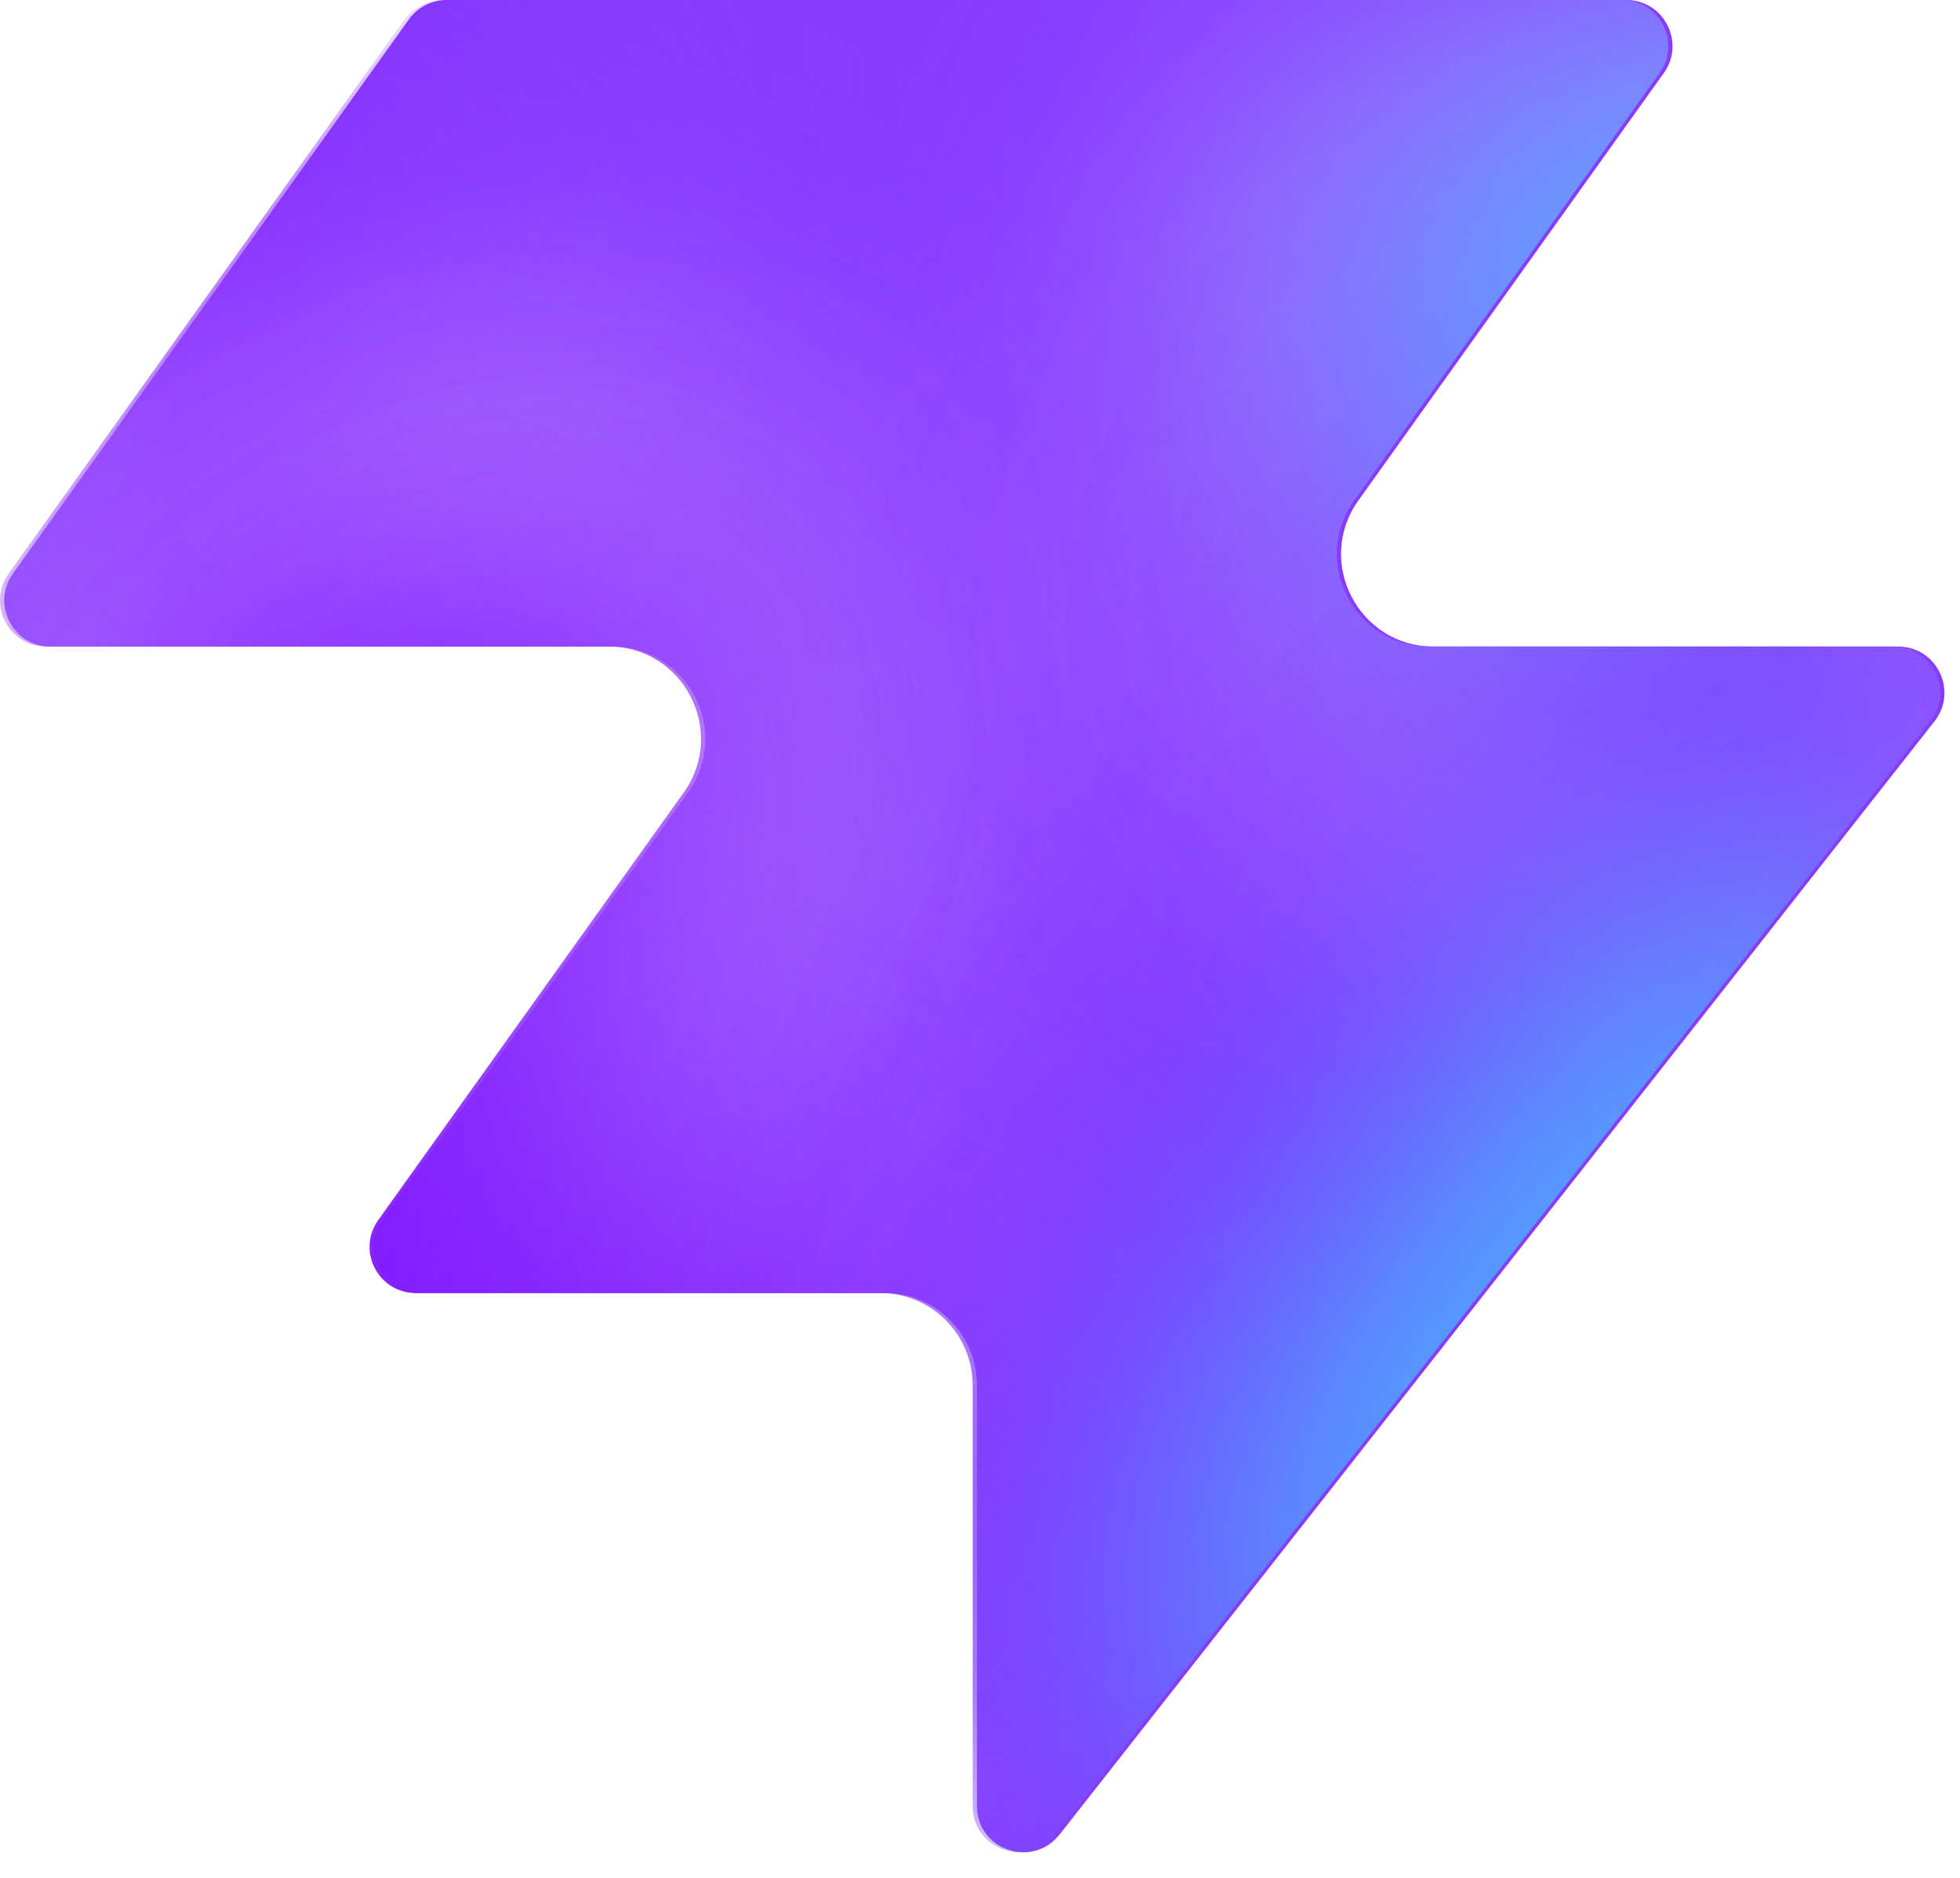
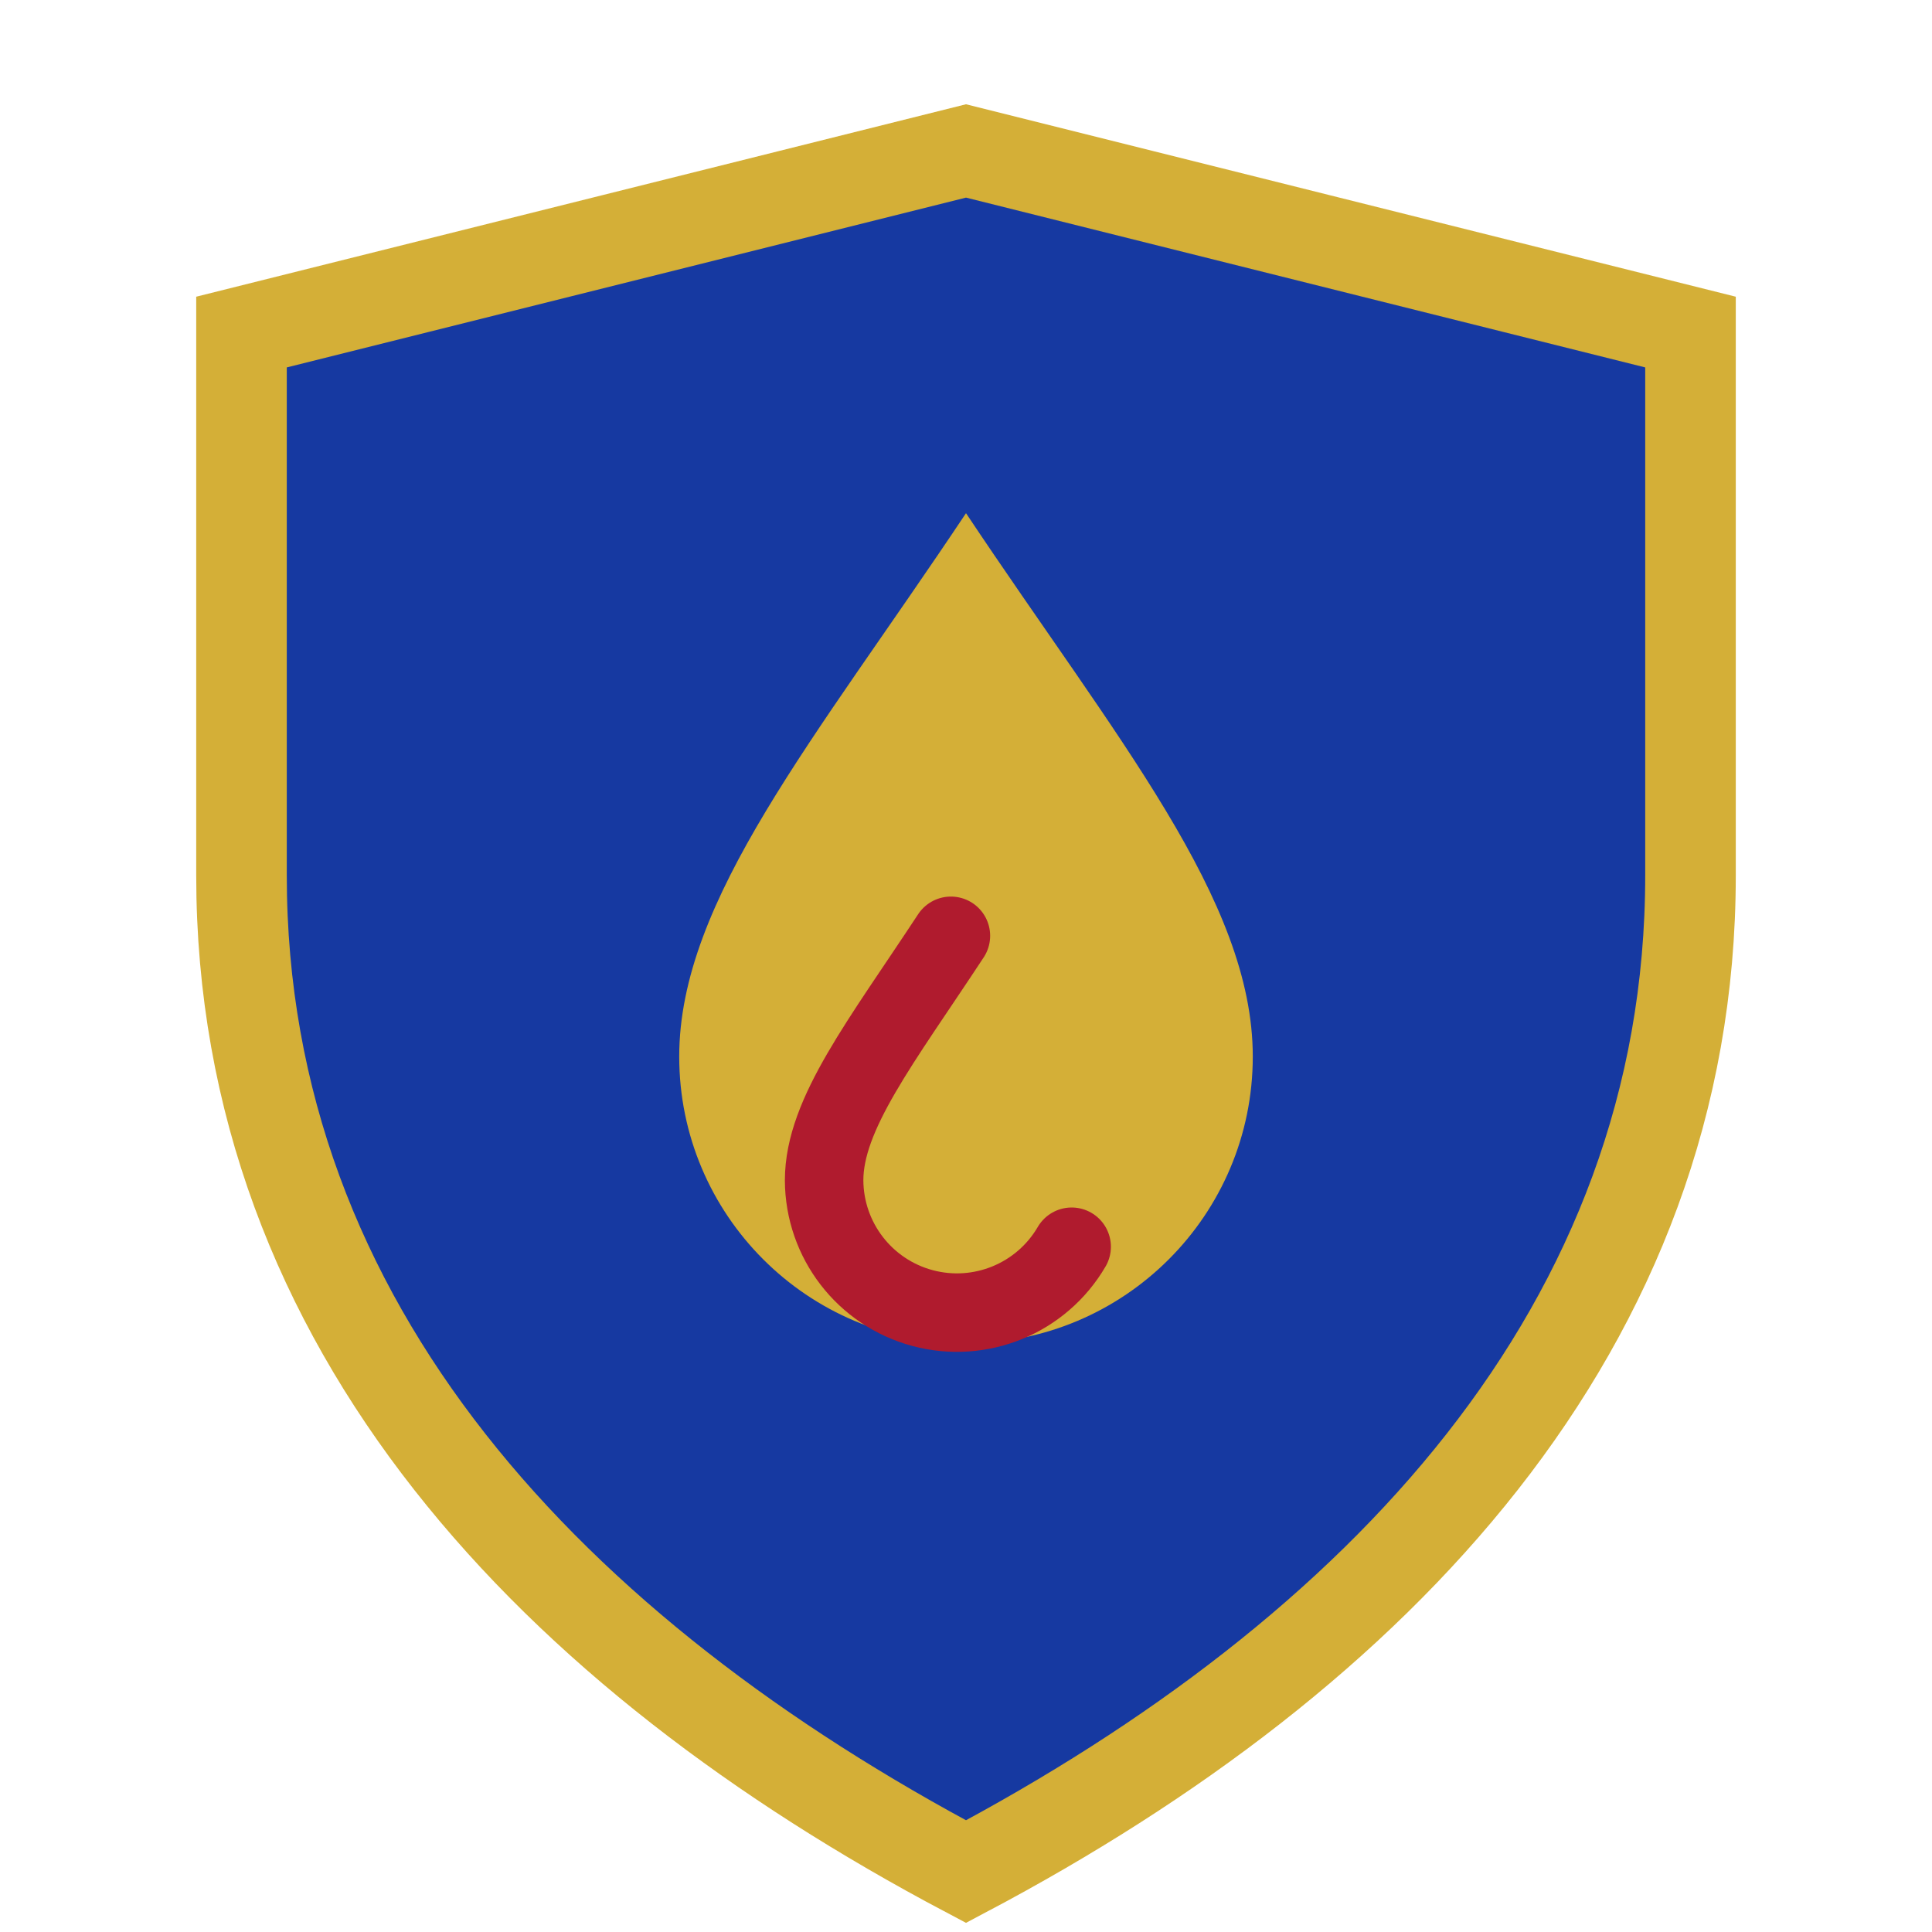
- <svg xmlns="http://www.w3.org/2000/svg" width="48" height="46" fill="none" viewBox="0 0 48 46">
-   <path fill="#863bff" d="M25.946 44.938c-.664.845-2.021.375-2.021-.698V33.937a2.26 2.26 0 0 0-2.262-2.262H10.287c-.92 0-1.456-1.04-.92-1.788l7.48-10.471c1.07-1.497 0-3.578-1.842-3.578H1.237c-.92 0-1.456-1.04-.92-1.788L10.013.474c.214-.297.556-.474.92-.474h28.894c.92 0 1.456 1.04.92 1.788l-7.48 10.471c-1.07 1.498 0 3.579 1.842 3.579h11.377c.943 0 1.473 1.088.89 1.83L25.947 44.94z" style="fill:#863bff;fill:color(display-p3 .525 .23 1);fill-opacity:1" />
-   <mask id="a" width="48" height="46" x="0" y="0" maskUnits="userSpaceOnUse" style="mask-type:alpha">
-     <path fill="#000" d="M25.842 44.938c-.664.844-2.021.375-2.021-.698V33.937a2.26 2.26 0 0 0-2.262-2.262H10.183c-.92 0-1.456-1.04-.92-1.788l7.48-10.471c1.07-1.498 0-3.579-1.842-3.579H1.133c-.92 0-1.456-1.04-.92-1.787L9.91.473c.214-.297.556-.474.92-.474h28.894c.92 0 1.456 1.04.92 1.788l-7.48 10.471c-1.07 1.498 0 3.578 1.842 3.578h11.377c.943 0 1.473 1.088.89 1.832L25.843 44.94z" style="fill:#000;fill-opacity:1" />
-   </mask>
-   <g mask="url(#a)">
-     <g filter="url(#b)">
-       <ellipse cx="5.508" cy="14.704" fill="#ede6ff" rx="5.508" ry="14.704" style="fill:#ede6ff;fill:color(display-p3 .927 .903 1);fill-opacity:1" transform="matrix(.00324 1 1 -.00324 -4.47 31.516)" />
-     </g>
-     <g filter="url(#c)">
-       <ellipse cx="10.399" cy="29.851" fill="#ede6ff" rx="10.399" ry="29.851" style="fill:#ede6ff;fill:color(display-p3 .927 .903 1);fill-opacity:1" transform="matrix(.00324 1 1 -.00324 -39.328 7.883)" />
-     </g>
-     <g filter="url(#d)">
-       <ellipse cx="5.508" cy="30.487" fill="#7e14ff" rx="5.508" ry="30.487" style="fill:#7e14ff;fill:color(display-p3 .492 .077 1);fill-opacity:1" transform="rotate(89.814 -25.913 -14.639)scale(1 -1)" />
-     </g>
-     <g filter="url(#e)">
-       <ellipse cx="5.508" cy="30.599" fill="#7e14ff" rx="5.508" ry="30.599" style="fill:#7e14ff;fill:color(display-p3 .492 .077 1);fill-opacity:1" transform="rotate(89.814 -32.644 -3.334)scale(1 -1)" />
-     </g>
-     <g filter="url(#f)">
-       <ellipse cx="5.508" cy="30.599" fill="#7e14ff" rx="5.508" ry="30.599" style="fill:#7e14ff;fill:color(display-p3 .492 .077 1);fill-opacity:1" transform="matrix(.00324 1 1 -.00324 -34.34 30.47)" />
-     </g>
-     <g filter="url(#g)">
-       <ellipse cx="14.072" cy="22.078" fill="#ede6ff" rx="14.072" ry="22.078" style="fill:#ede6ff;fill:color(display-p3 .927 .903 1);fill-opacity:1" transform="rotate(93.35 24.506 48.493)scale(-1 1)" />
-     </g>
-     <g filter="url(#h)">
-       <ellipse cx="3.47" cy="21.501" fill="#7e14ff" rx="3.47" ry="21.501" style="fill:#7e14ff;fill:color(display-p3 .492 .077 1);fill-opacity:1" transform="rotate(89.009 28.708 47.59)scale(-1 1)" />
-     </g>
-     <g filter="url(#i)">
-       <ellipse cx="3.47" cy="21.501" fill="#7e14ff" rx="3.47" ry="21.501" style="fill:#7e14ff;fill:color(display-p3 .492 .077 1);fill-opacity:1" transform="rotate(89.009 28.708 47.59)scale(-1 1)" />
-     </g>
-     <g filter="url(#j)">
-       <ellipse cx=".387" cy="8.972" fill="#7e14ff" rx="4.407" ry="29.108" style="fill:#7e14ff;fill:color(display-p3 .492 .077 1);fill-opacity:1" transform="rotate(39.51 .387 8.972)" />
-     </g>
-     <g filter="url(#k)">
-       <ellipse cx="47.523" cy="-6.092" fill="#7e14ff" rx="4.407" ry="29.108" style="fill:#7e14ff;fill:color(display-p3 .492 .077 1);fill-opacity:1" transform="rotate(37.892 47.523 -6.092)" />
-     </g>
-     <g filter="url(#l)">
-       <ellipse cx="41.412" cy="6.333" fill="#47bfff" rx="5.971" ry="9.665" style="fill:#47bfff;fill:color(display-p3 .28 .748 1);fill-opacity:1" transform="rotate(37.892 41.412 6.333)" />
-     </g>
-     <g filter="url(#m)">
-       <ellipse cx="-1.879" cy="38.332" fill="#7e14ff" rx="4.407" ry="29.108" style="fill:#7e14ff;fill:color(display-p3 .492 .077 1);fill-opacity:1" transform="rotate(37.892 -1.88 38.332)" />
-     </g>
-     <g filter="url(#n)">
-       <ellipse cx="-1.879" cy="38.332" fill="#7e14ff" rx="4.407" ry="29.108" style="fill:#7e14ff;fill:color(display-p3 .492 .077 1);fill-opacity:1" transform="rotate(37.892 -1.88 38.332)" />
-     </g>
-     <g filter="url(#o)">
-       <ellipse cx="35.651" cy="29.907" fill="#7e14ff" rx="4.407" ry="29.108" style="fill:#7e14ff;fill:color(display-p3 .492 .077 1);fill-opacity:1" transform="rotate(37.892 35.651 29.907)" />
-     </g>
-     <g filter="url(#p)">
-       <ellipse cx="38.418" cy="32.4" fill="#47bfff" rx="5.971" ry="15.297" style="fill:#47bfff;fill:color(display-p3 .28 .748 1);fill-opacity:1" transform="rotate(37.892 38.418 32.4)" />
-     </g>
-   </g>
-   <defs>
-     <filter id="b" width="60.045" height="41.654" x="-19.77" y="16.149" color-interpolation-filters="sRGB" filterUnits="userSpaceOnUse">
-       <feFlood flood-opacity="0" result="BackgroundImageFix" />
-       <feBlend in="SourceGraphic" in2="BackgroundImageFix" result="shape" />
-       <feGaussianBlur result="effect1_foregroundBlur_2002_17158" stdDeviation="7.659" />
-     </filter>
-     <filter id="c" width="90.34" height="51.437" x="-54.613" y="-7.533" color-interpolation-filters="sRGB" filterUnits="userSpaceOnUse">
-       <feFlood flood-opacity="0" result="BackgroundImageFix" />
-       <feBlend in="SourceGraphic" in2="BackgroundImageFix" result="shape" />
-       <feGaussianBlur result="effect1_foregroundBlur_2002_17158" stdDeviation="7.659" />
-     </filter>
-     <filter id="d" width="79.355" height="29.4" x="-49.64" y="2.03" color-interpolation-filters="sRGB" filterUnits="userSpaceOnUse">
-       <feFlood flood-opacity="0" result="BackgroundImageFix" />
-       <feBlend in="SourceGraphic" in2="BackgroundImageFix" result="shape" />
-       <feGaussianBlur result="effect1_foregroundBlur_2002_17158" stdDeviation="4.596" />
-     </filter>
-     <filter id="e" width="79.579" height="29.4" x="-45.045" y="20.029" color-interpolation-filters="sRGB" filterUnits="userSpaceOnUse">
-       <feFlood flood-opacity="0" result="BackgroundImageFix" />
-       <feBlend in="SourceGraphic" in2="BackgroundImageFix" result="shape" />
-       <feGaussianBlur result="effect1_foregroundBlur_2002_17158" stdDeviation="4.596" />
-     </filter>
-     <filter id="f" width="79.579" height="29.4" x="-43.513" y="21.178" color-interpolation-filters="sRGB" filterUnits="userSpaceOnUse">
-       <feFlood flood-opacity="0" result="BackgroundImageFix" />
-       <feBlend in="SourceGraphic" in2="BackgroundImageFix" result="shape" />
-       <feGaussianBlur result="effect1_foregroundBlur_2002_17158" stdDeviation="4.596" />
-     </filter>
-     <filter id="g" width="74.749" height="58.852" x="15.756" y="-17.901" color-interpolation-filters="sRGB" filterUnits="userSpaceOnUse">
-       <feFlood flood-opacity="0" result="BackgroundImageFix" />
-       <feBlend in="SourceGraphic" in2="BackgroundImageFix" result="shape" />
-       <feGaussianBlur result="effect1_foregroundBlur_2002_17158" stdDeviation="7.659" />
-     </filter>
-     <filter id="h" width="61.377" height="25.362" x="23.548" y="2.284" color-interpolation-filters="sRGB" filterUnits="userSpaceOnUse">
-       <feFlood flood-opacity="0" result="BackgroundImageFix" />
-       <feBlend in="SourceGraphic" in2="BackgroundImageFix" result="shape" />
-       <feGaussianBlur result="effect1_foregroundBlur_2002_17158" stdDeviation="4.596" />
-     </filter>
-     <filter id="i" width="61.377" height="25.362" x="23.548" y="2.284" color-interpolation-filters="sRGB" filterUnits="userSpaceOnUse">
-       <feFlood flood-opacity="0" result="BackgroundImageFix" />
-       <feBlend in="SourceGraphic" in2="BackgroundImageFix" result="shape" />
-       <feGaussianBlur result="effect1_foregroundBlur_2002_17158" stdDeviation="4.596" />
-     </filter>
-     <filter id="j" width="56.045" height="63.649" x="-27.636" y="-22.853" color-interpolation-filters="sRGB" filterUnits="userSpaceOnUse">
-       <feFlood flood-opacity="0" result="BackgroundImageFix" />
-       <feBlend in="SourceGraphic" in2="BackgroundImageFix" result="shape" />
-       <feGaussianBlur result="effect1_foregroundBlur_2002_17158" stdDeviation="4.596" />
-     </filter>
-     <filter id="k" width="54.814" height="64.646" x="20.116" y="-38.415" color-interpolation-filters="sRGB" filterUnits="userSpaceOnUse">
-       <feFlood flood-opacity="0" result="BackgroundImageFix" />
-       <feBlend in="SourceGraphic" in2="BackgroundImageFix" result="shape" />
-       <feGaussianBlur result="effect1_foregroundBlur_2002_17158" stdDeviation="4.596" />
-     </filter>
-     <filter id="l" width="33.541" height="35.313" x="24.641" y="-11.323" color-interpolation-filters="sRGB" filterUnits="userSpaceOnUse">
-       <feFlood flood-opacity="0" result="BackgroundImageFix" />
-       <feBlend in="SourceGraphic" in2="BackgroundImageFix" result="shape" />
-       <feGaussianBlur result="effect1_foregroundBlur_2002_17158" stdDeviation="4.596" />
-     </filter>
-     <filter id="m" width="54.814" height="64.646" x="-29.286" y="6.009" color-interpolation-filters="sRGB" filterUnits="userSpaceOnUse">
-       <feFlood flood-opacity="0" result="BackgroundImageFix" />
-       <feBlend in="SourceGraphic" in2="BackgroundImageFix" result="shape" />
-       <feGaussianBlur result="effect1_foregroundBlur_2002_17158" stdDeviation="4.596" />
-     </filter>
-     <filter id="n" width="54.814" height="64.646" x="-29.286" y="6.009" color-interpolation-filters="sRGB" filterUnits="userSpaceOnUse">
-       <feFlood flood-opacity="0" result="BackgroundImageFix" />
-       <feBlend in="SourceGraphic" in2="BackgroundImageFix" result="shape" />
-       <feGaussianBlur result="effect1_foregroundBlur_2002_17158" stdDeviation="4.596" />
-     </filter>
-     <filter id="o" width="54.814" height="64.646" x="8.244" y="-2.416" color-interpolation-filters="sRGB" filterUnits="userSpaceOnUse">
-       <feFlood flood-opacity="0" result="BackgroundImageFix" />
-       <feBlend in="SourceGraphic" in2="BackgroundImageFix" result="shape" />
-       <feGaussianBlur result="effect1_foregroundBlur_2002_17158" stdDeviation="4.596" />
-     </filter>
-     <filter id="p" width="39.409" height="43.623" x="18.713" y="10.588" color-interpolation-filters="sRGB" filterUnits="userSpaceOnUse">
-       <feFlood flood-opacity="0" result="BackgroundImageFix" />
-       <feBlend in="SourceGraphic" in2="BackgroundImageFix" result="shape" />
-       <feGaussianBlur result="effect1_foregroundBlur_2002_17158" stdDeviation="4.596" />
-     </filter>
-   </defs>
+ <svg xmlns="http://www.w3.org/2000/svg" viewBox="0 0 64 64" fill="none">
+   <path d="M8 11 32 5l24 6v18c0 15-10.4 25.8-24 33C18.4 54.8 8 44 8 29V11Z" fill="#1639A1" stroke="#D4AF37" stroke-width="3" />
+   <path d="M32 17c-5 7.5-9.5 12.8-9.5 18a9.5 9.5 0 0 0 19 0c0-5.2-4.5-10.5-9.5-18Z" fill="#D4AF37" />
+   <path d="M31.5 31c-2.3 3.5-4.2 5.9-4.2 8.1a4.4 4.4 0 0 0 8.2 2.2" stroke="#B01B2E" stroke-width="2.6" stroke-linecap="round" />
</svg>
